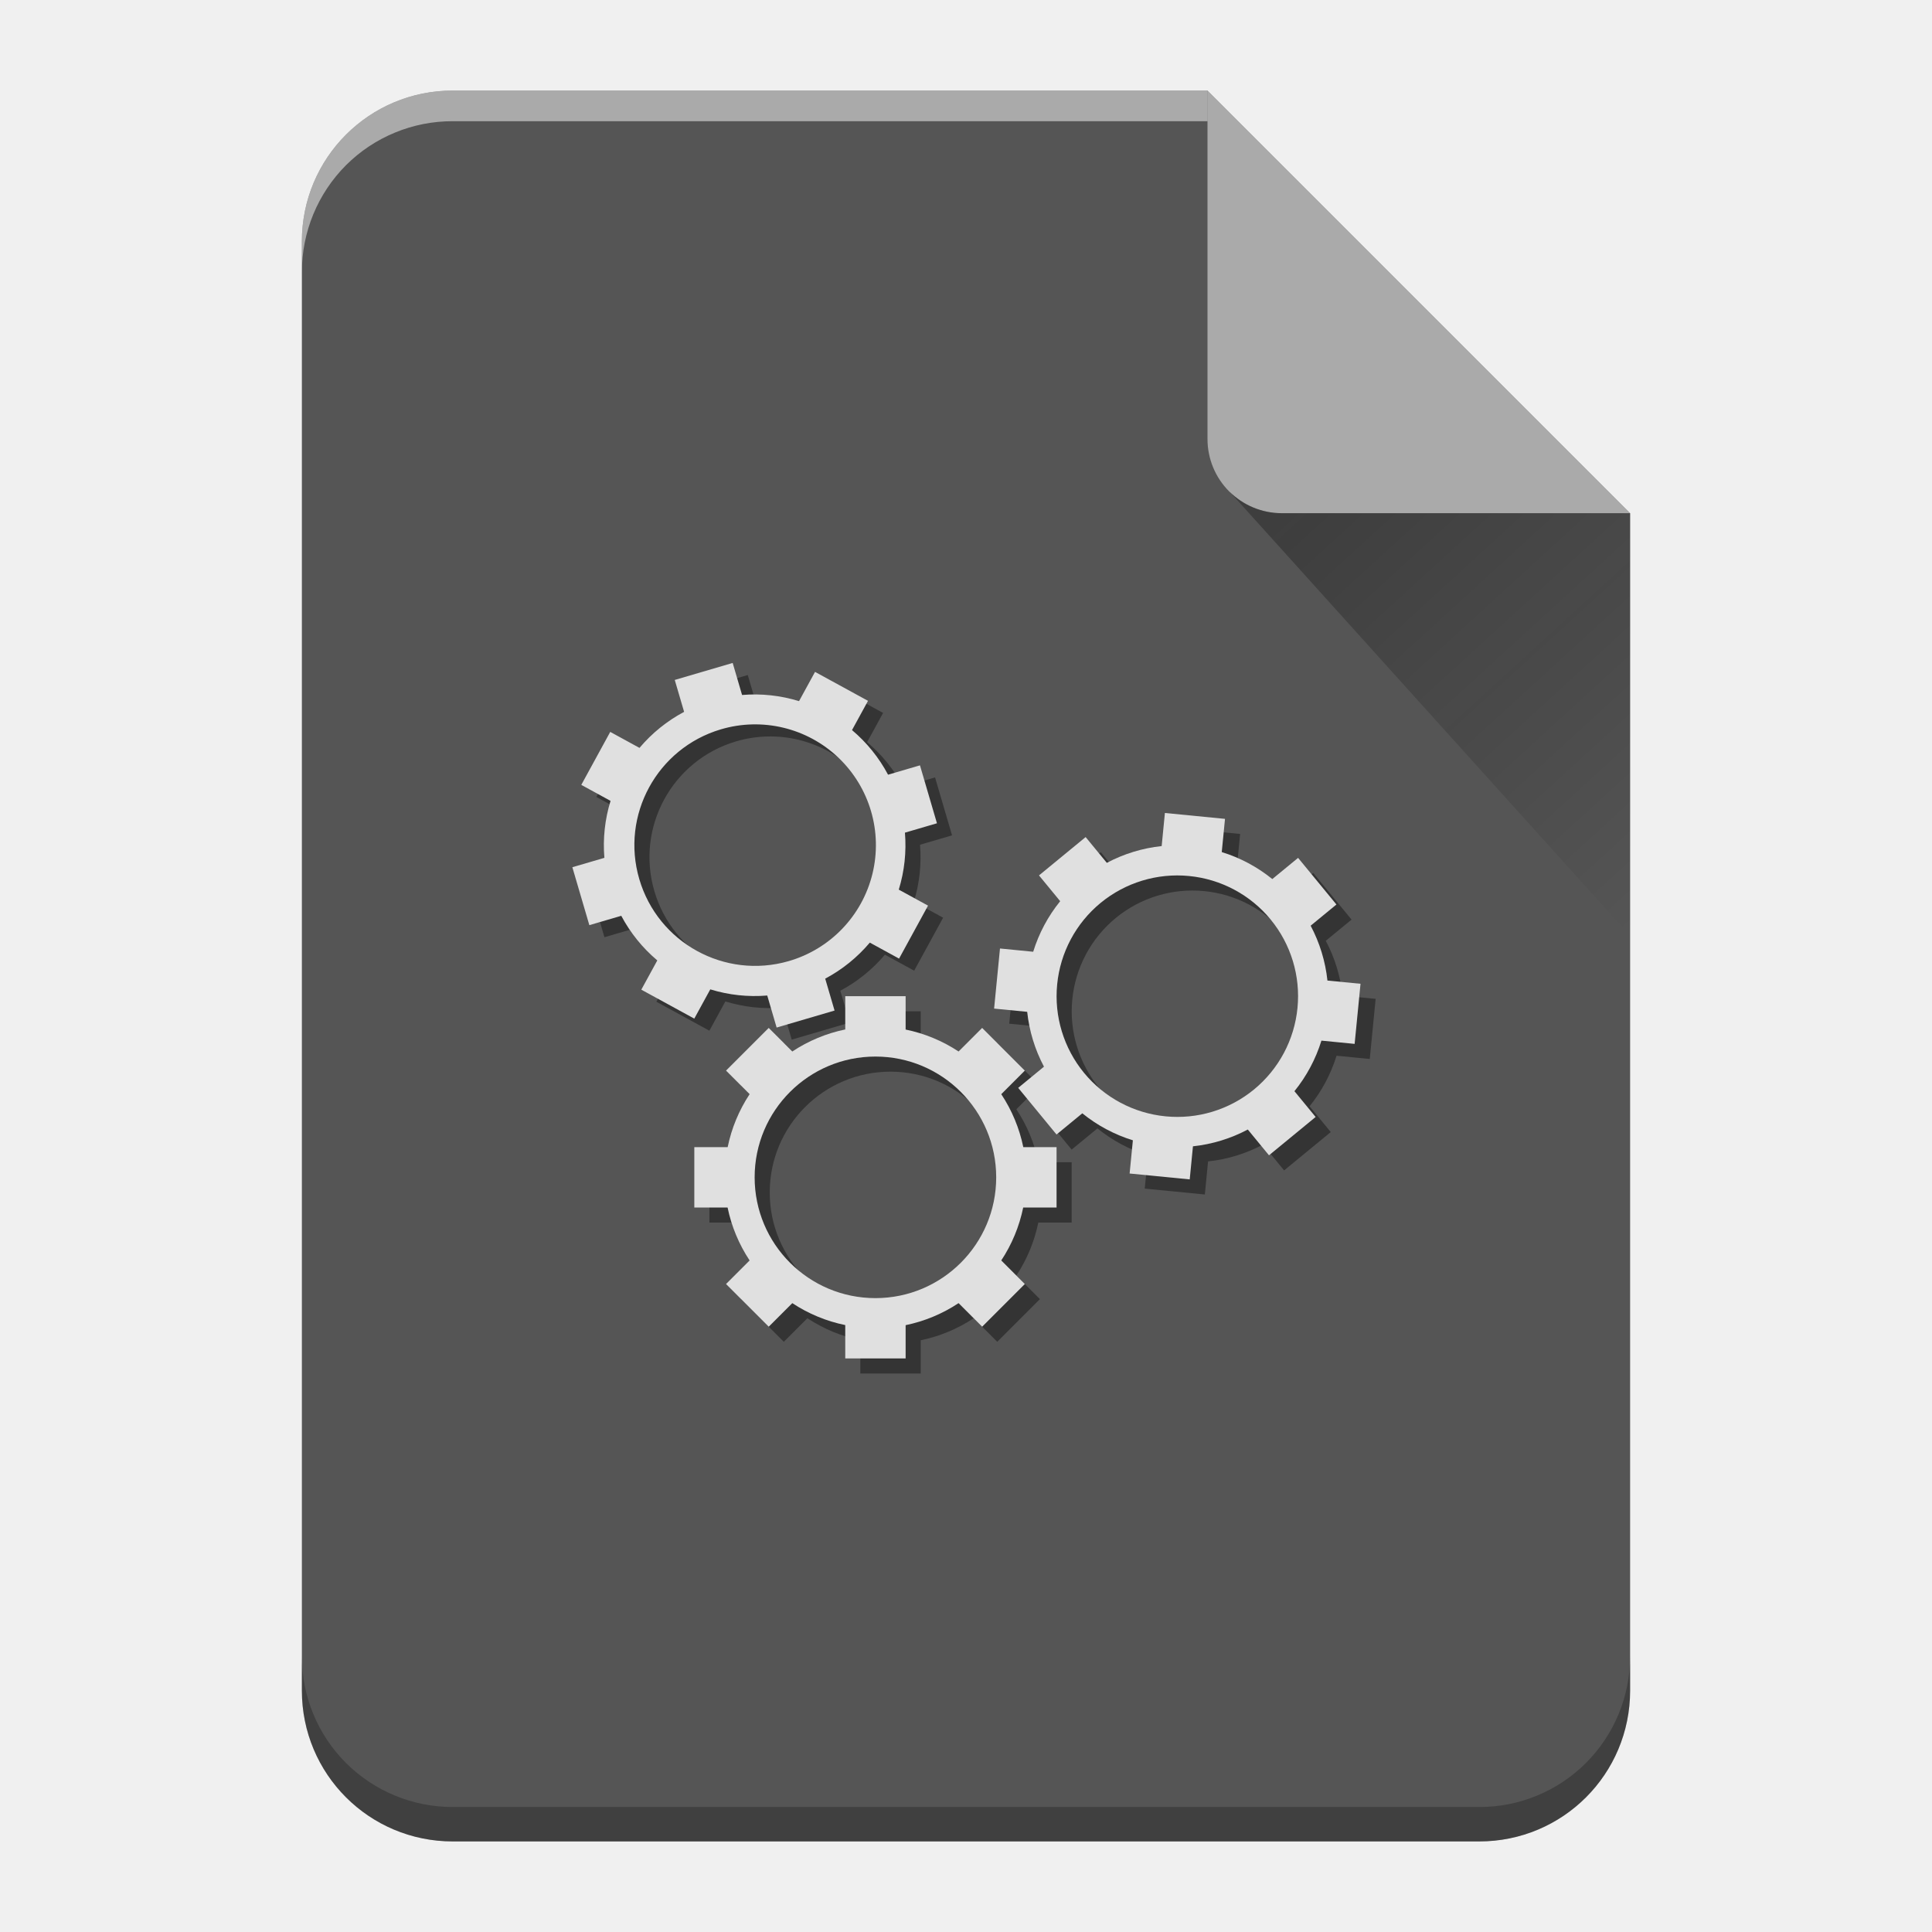
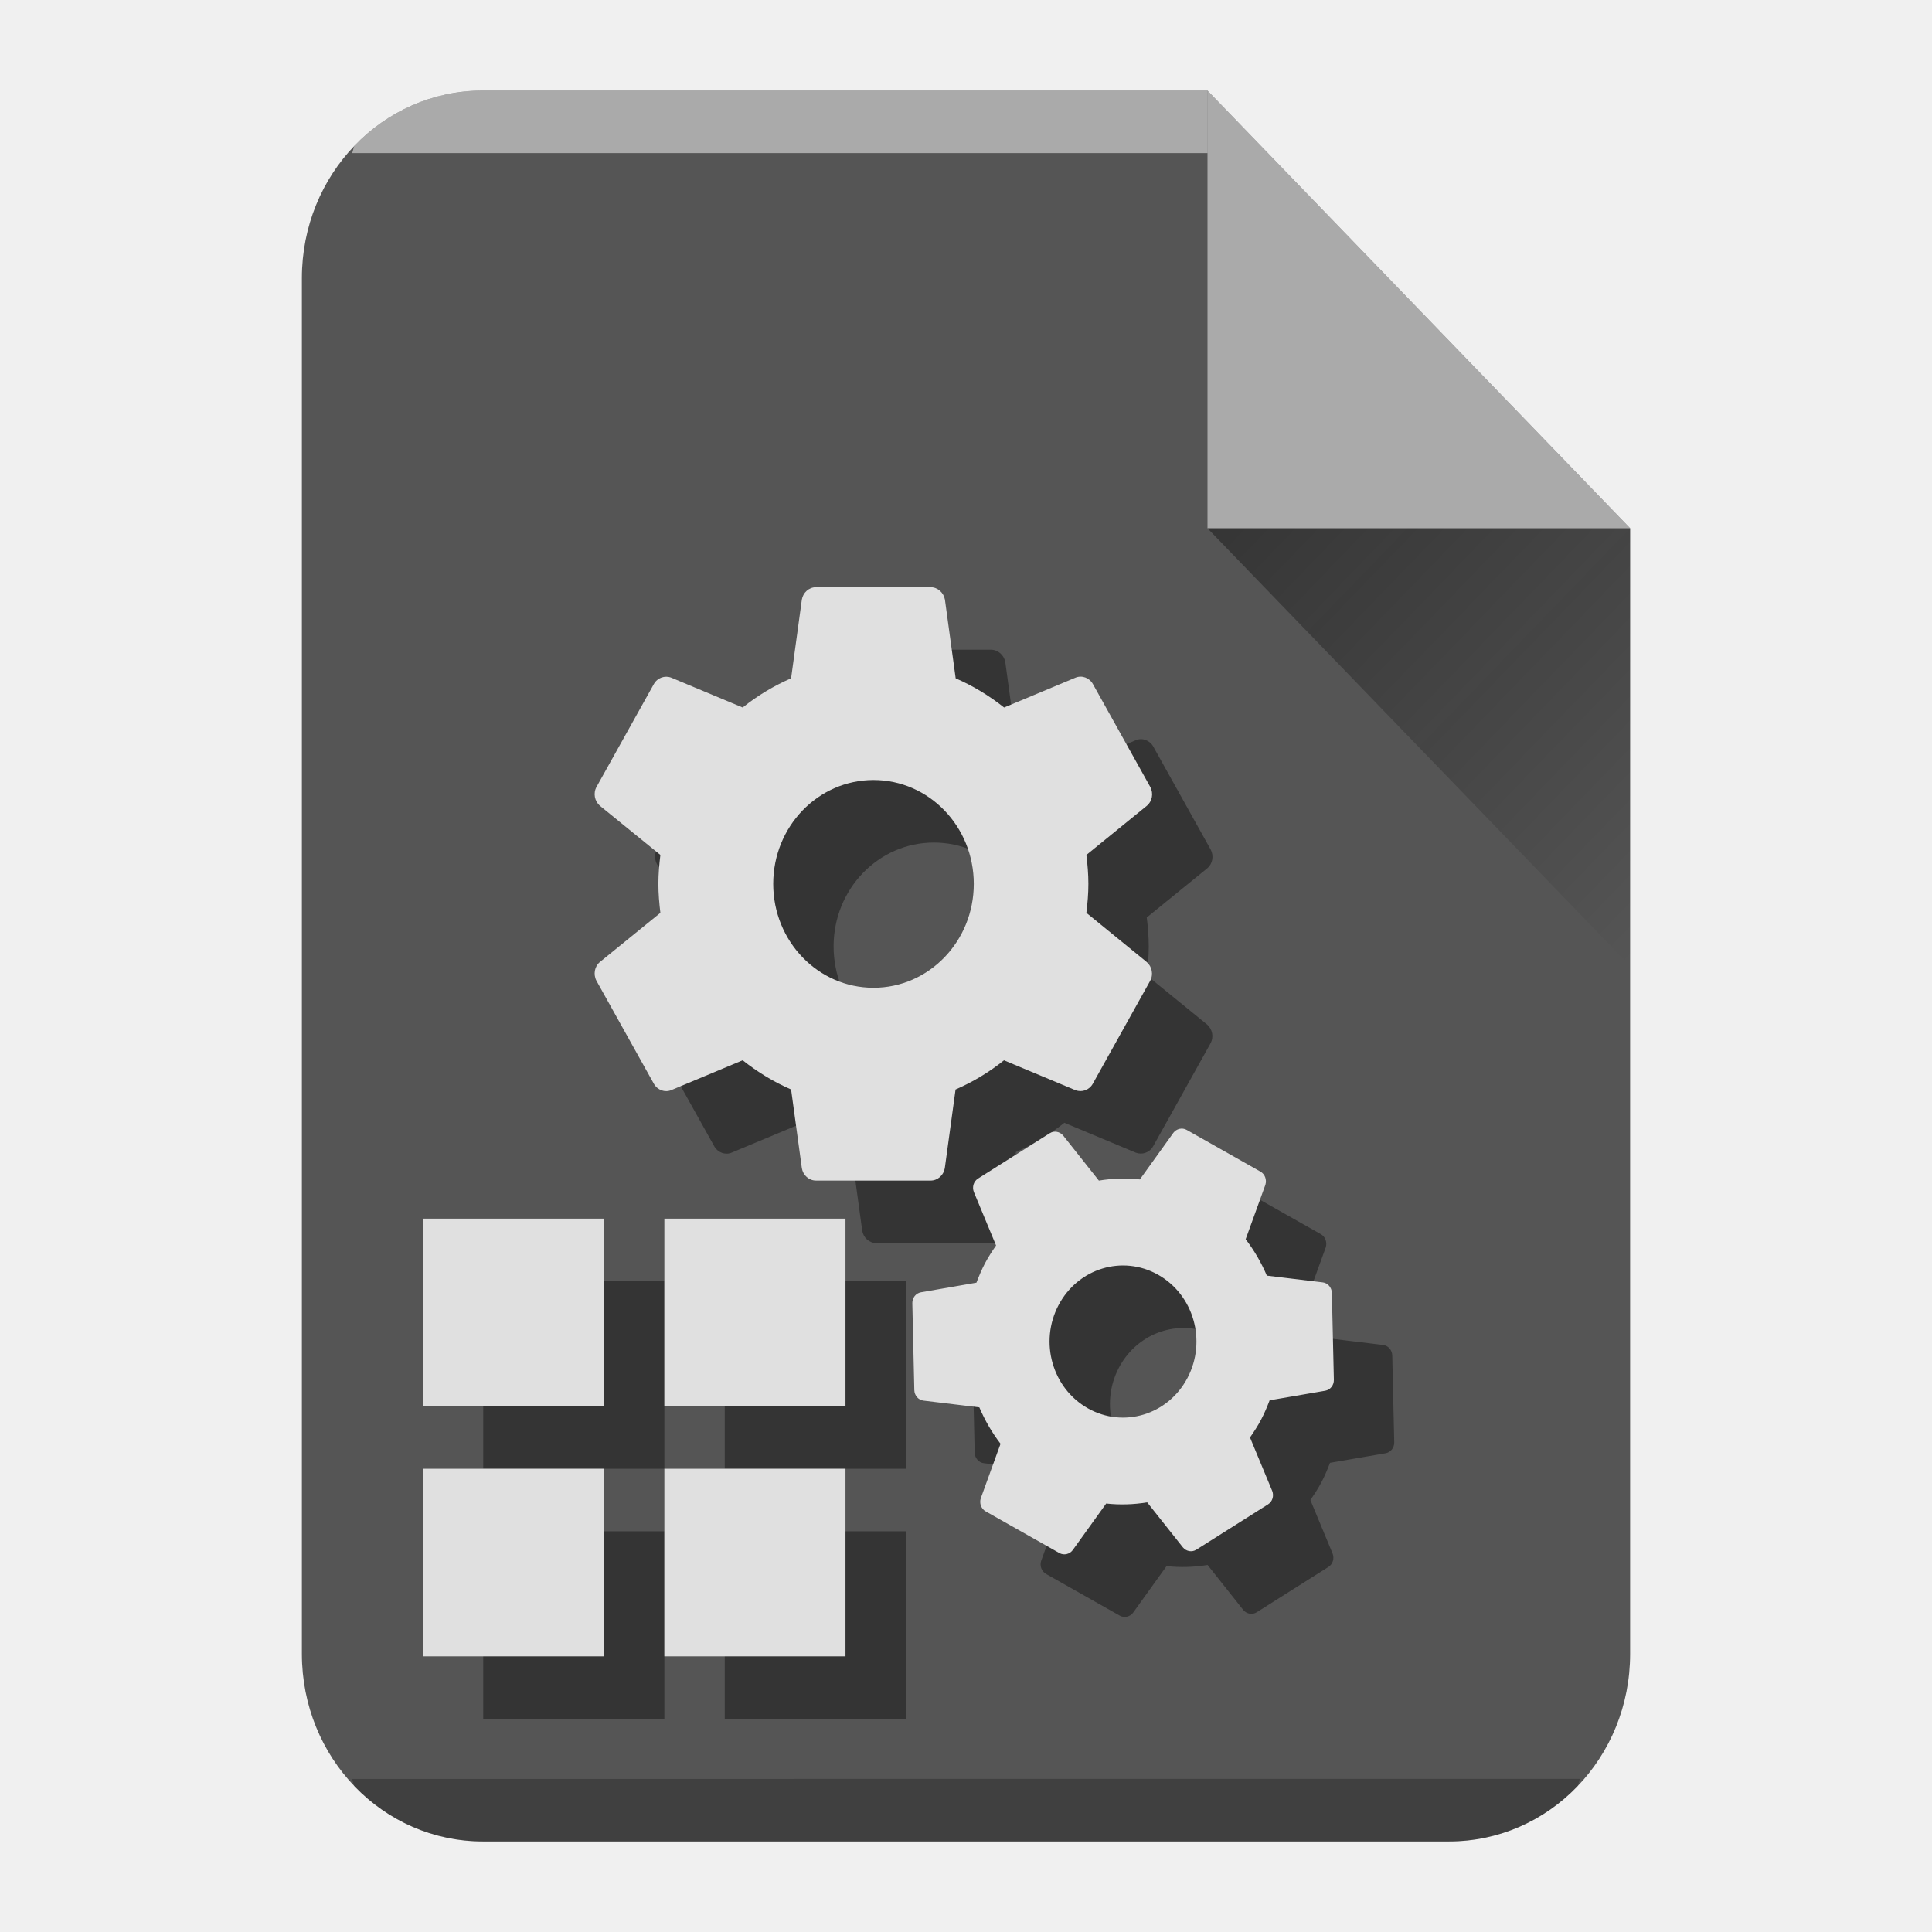
- <svg xmlns="http://www.w3.org/2000/svg" xmlns:xlink="http://www.w3.org/1999/xlink" width="64" height="64" version="1.1" id="svg43">
+ <svg xmlns="http://www.w3.org/2000/svg" xmlns:xlink="http://www.w3.org/1999/xlink" width="64" viewBox="0 0 64 64" height="64" version="1.1" id="svg47" xml:space="preserve">
  <defs id="defs13">
-     <linearGradient xlink:href="#a" id="c" gradientUnits="userSpaceOnUse" x1="0" y1="60.774" x2="0" y2="2.345" />
-     <linearGradient id="a" y1="392.36" y2="336.36" x2="0" gradientUnits="userSpaceOnUse" gradientTransform="translate(254 -254)">
-       <stop stop-color="#fff" stop-opacity="0" id="stop3" />
-       <stop offset="1" stop-color="#fff" stop-opacity=".2" id="stop5" />
+     <linearGradient id="a" y1="17" x1="40" y2="31" gradientUnits="userSpaceOnUse" x2="54">
+       <stop stop-color="#060606" id="stop2" />
+       <stop offset="1" stop-opacity="0" id="stop4" />
    </linearGradient>
-     <linearGradient id="b" y1="17.475" y2="31" x1="41.616" x2="54" gradientUnits="userSpaceOnUse">
-       <stop stop-color="#060606" id="stop8" />
-       <stop offset="1" stop-opacity="0" id="stop10" />
+     <linearGradient id="b" y1="392.36" y2="336.36" gradientUnits="userSpaceOnUse" x2="0" gradientTransform="translate(-48,-332.36)">
+       <stop stop-color="#ffffff" stop-opacity="0" id="stop7" />
+       <stop offset="1" stop-color="#ffffff" stop-opacity=".2" id="stop9" />
+     </linearGradient>
+     <path id="c" d="m10 61v-58h30l14 14v44h-14z" />
+     <linearGradient xlink:href="#b-3" id="linearGradient839" gradientUnits="userSpaceOnUse" gradientTransform="matrix(2,0,0,2.071428,-54,-17.71426)" x1="47" y1="17" x2="54" y2="24" />
+     <linearGradient id="b-3" y1="17" x1="47" y2="24" gradientUnits="userSpaceOnUse" x2="54" gradientTransform="translate(-27,-8)">
+       <stop stop-color="#060606" id="stop1205" />
+       <stop offset="1" stop-opacity="0" id="stop1207" />
    </linearGradient>
  </defs>
-   <path d="M 40,3 H 15 c -2.77,0 -5,2.23 -5,5 v 48 c 0,2.77 2.23,5 5,5 h 34 c 2.77,0 5,-2.23 5,-5 V 17 Z" id="path15" style="fill:#555555" />
-   <path d="M 40,3 H 15 C 12.23,3 10,5.23 10,8 V 9.014 A 5.005,5.005 0 0 1 11.46,5.474 4.989,4.989 0 0 1 15,4.015 H 40 V 4 Z" id="path17" style="opacity:0.5;fill:#ffffff" />
-   <path d="M 54,54.86 A 5.004,5.004 0 0 1 52.54,58.398 4.989,4.989 0 0 1 49,59.86 H 15 A 5.005,5.005 0 0 1 11.46,58.4 4.989,4.989 0 0 1 10,54.86 V 56 c 0,2.77 2.23,5 5,5 h 34 c 2.77,0 5,-2.23 5,-5 z" id="path19" style="opacity:0.25;fill-opacity:0.992" />
-   <path d="M 40,3 V 14.535 A 2.456,2.456 0 0 0 42.465,17 H 54 Z" id="path21" style="opacity:0.5;fill:#ffffff;fill-rule:evenodd" />
-   <path d="M 40.73,16.283 54,31 V 17 H 42.465 c -0.68,0 -1.29,-0.276 -1.735,-0.717 z" id="path23" style="opacity:0.3;fill:url(#b);fill-rule:evenodd" />
-   <g id="g29" style="fill:#343434">
-     <path d="m 28.5,33.5 v 1.102 a 5.006,5.006 0 0 0 -1.754,0.73 l -0.781,-0.781 -1.414,1.414 0.781,0.781 A 5,5 0 0 0 24.605,38.5 H 23.5 v 2 h 1.102 c 0.129,0.626 0.377,1.221 0.73,1.754 l -0.781,0.781 1.414,1.414 0.781,-0.781 A 5,5 0 0 0 28.5,44.395 V 45.5 h 2 v -1.102 a 5.006,5.006 0 0 0 1.754,-0.73 l 0.781,0.781 1.414,-1.414 -0.781,-0.781 A 5,5 0 0 0 34.395,40.5 H 35.5 v -2 h -1.102 a 5.006,5.006 0 0 0 -0.73,-1.754 l 0.781,-0.781 -1.414,-1.414 -0.781,0.781 A 5,5 0 0 0 30.5,34.605 V 33.5 Z m 1,2 A 4.001,4.001 0 1 1 29.499,43.502 4.001,4.001 0 0 1 29.5,35.5" id="path25" />
-     <path d="m 22.852,22.924 0.31,1.057 c -0.564,0.3 -1.066,0.705 -1.478,1.194 l -0.969,-0.53 -0.959,1.755 0.969,0.53 a 5,5 0 0 0 -0.204,1.887 l -1.061,0.311 0.563,1.919 1.057,-0.31 c 0.3,0.564 0.705,1.066 1.194,1.478 l -0.53,0.969 1.755,0.959 0.53,-0.969 a 5,5 0 0 0 1.887,0.204 l 0.311,1.061 1.919,-0.563 -0.31,-1.057 a 5.007,5.007 0 0 0 1.478,-1.194 l 0.969,0.53 0.959,-1.755 -0.969,-0.53 a 5,5 0 0 0 0.204,-1.887 l 1.061,-0.311 -0.563,-1.919 -1.057,0.31 a 5.007,5.007 0 0 0 -1.194,-1.478 l 0.53,-0.969 -1.755,-0.959 -0.53,0.969 a 5,5 0 0 0 -1.887,-0.204 l -0.311,-1.061 z m 1.522,1.638 a 4,4 0 1 1 2.25,7.677 4,4 0 0 1 -2.25,-7.677" id="path27" />
+   <path d="M 40,3 H 16 C 12.676,3 10,5.772 10,9.214 v 45.571 c 0,3.443 2.676,6.214 6,6.214 h 32 c 3.324,0 6,-2.772 6,-6.214 v -37.286 z" fill="#555555" id="path298" style="stroke-width:2.035" />
+   <path d="m 16,3 a 5.98,6.194 0 0 0 -4.246,1.817 c -0.062,0.064 -0.04,0.186 -0.1,0.255 H 40 V 3 Z" color="#000000" opacity="0.5" fill="#ffffff" id="path300" style="stroke-width:2.035" />
+   <path d="m 11.652,58.929 c 0.06,0.068 0.04,0.191 0.102,0.255 a 5.98,6.194 0 0 0 4.246,1.817 H 48 A 5.98,6.194 0 0 0 52.246,59.183 c 0.062,-0.064 0.04,-0.186 0.1,-0.255 z" color="#000000" opacity="0.25" id="path302" style="stroke-width:2.035" />
+   <path d="M 54,17.5 40,3 V 17.5 Z" color="#000000" opacity="0.5" fill="#ffffff" fill-rule="evenodd" id="path306" style="stroke-width:2.035" />
+   <path d="M 40,17.5 54,32 V 17.5 Z" opacity="0.4" fill="url(#c)" fill-rule="evenodd" id="path308" style="fill:url(#linearGradient839);stroke-width:2.035" />
+   <path fill="#343434" d="m 37.988,32.311 c 0.038,-0.315 0.066,-0.634 0.066,-0.959 0,-0.325 -0.028,-0.644 -0.066,-0.959 l 2,-1.626 c 0.18,-0.147 0.232,-0.412 0.114,-0.63 L 38.204,24.731 C 38.086,24.52 37.838,24.431 37.626,24.52 L 35.262,25.508 C 34.774,25.121 34.236,24.791 33.658,24.541 L 33.302,21.935 c -0.042,-0.232 -0.238,-0.412 -0.474,-0.412 h -3.796 c -0.238,0 -0.432,0.182 -0.47,0.412 l -0.356,2.606 c -0.578,0.251 -1.116,0.576 -1.604,0.967 L 24.238,24.52 c -0.214,-0.083 -0.46,0 -0.578,0.211 l -1.898,3.405 c -0.118,0.211 -0.066,0.476 0.114,0.63 l 2,1.626 c -0.038,0.315 -0.066,0.634 -0.066,0.959 0,0.325 0.028,0.644 0.066,0.959 l -2,1.626 c -0.18,0.147 -0.232,0.412 -0.114,0.63 l 1.898,3.405 c 0.118,0.211 0.366,0.3 0.578,0.211 l 2.364,-0.988 c 0.488,0.387 1.026,0.717 1.604,0.967 l 0.356,2.606 c 0.038,0.232 0.232,0.412 0.47,0.412 h 3.796 c 0.238,0 0.432,-0.182 0.47,-0.412 l 0.356,-2.606 c 0.578,-0.251 1.116,-0.576 1.604,-0.967 l 2.364,0.988 c 0.214,0.083 0.46,0 0.578,-0.211 L 40.098,34.566 c 0.118,-0.211 0.066,-0.476 -0.114,-0.63 z m -7.052,2.482 c -1.836,0 -3.322,-1.539 -3.322,-3.441 0,-1.902 1.486,-3.441 3.322,-3.441 1.836,0 3.322,1.539 3.322,3.441 0,1.902 -1.486,3.441 -3.322,3.441" id="path1227-5" style="stroke-width:2.035" />
+   <path fill="#e0e0e0" d="m 35.988,30.239 c 0.038,-0.315 0.066,-0.634 0.066,-0.959 0,-0.325 -0.028,-0.644 -0.066,-0.959 l 2,-1.626 c 0.18,-0.147 0.232,-0.412 0.114,-0.63 L 36.204,22.66 c -0.118,-0.211 -0.366,-0.3 -0.578,-0.211 l -2.364,0.988 c -0.488,-0.387 -1.026,-0.717 -1.604,-0.967 L 31.302,19.864 c -0.042,-0.232 -0.238,-0.412 -0.474,-0.412 h -3.796 c -0.238,0 -0.432,0.182 -0.47,0.412 l -0.356,2.606 c -0.578,0.251 -1.116,0.576 -1.604,0.967 l -2.364,-0.988 c -0.214,-0.083 -0.46,0 -0.578,0.211 l -1.898,3.405 c -0.118,0.211 -0.066,0.476 0.114,0.63 l 2,1.626 c -0.038,0.315 -0.066,0.634 -0.066,0.959 0,0.325 0.028,0.644 0.066,0.959 l -2,1.626 c -0.18,0.147 -0.232,0.412 -0.114,0.63 l 1.898,3.405 c 0.118,0.211 0.366,0.3 0.578,0.211 l 2.364,-0.988 c 0.488,0.387 1.026,0.717 1.604,0.967 l 0.356,2.606 c 0.038,0.232 0.232,0.412 0.47,0.412 h 3.796 c 0.238,0 0.432,-0.182 0.47,-0.412 L 31.654,36.091 C 32.232,35.84 32.77,35.515 33.258,35.124 l 2.364,0.988 c 0.214,0.083 0.46,0 0.578,-0.211 l 1.898,-3.405 c 0.118,-0.211 0.066,-0.476 -0.114,-0.63 z m -7.052,2.482 c -1.836,0 -3.322,-1.539 -3.322,-3.441 0,-1.902 1.486,-3.441 3.322,-3.441 1.836,0 3.322,1.539 3.322,3.441 0,1.902 -1.486,3.441 -3.322,3.441" id="path1229-3" style="stroke-width:2.035" />
+   <path fill="#343434" d="m 43.408,49.69 c 0.13,-0.189 0.258,-0.383 0.368,-0.592 0.11,-0.209 0.2,-0.425 0.282,-0.64 l 1.842,-0.317 c 0.166,-0.029 0.29,-0.18 0.286,-0.362 l -0.066,-2.879 c -0.006,-0.178 -0.134,-0.325 -0.3,-0.346 L 43.966,44.329 c -0.182,-0.427 -0.416,-0.833 -0.702,-1.206 l 0.654,-1.804 c 0.05,-0.164 -0.012,-0.352 -0.166,-0.437 l -2.44,-1.38 c -0.152,-0.087 -0.34,-0.039 -0.442,0.095 l -1.11,1.545 c -0.456,-0.05 -0.912,-0.035 -1.358,0.039 L 37.218,39.689 c -0.11,-0.131 -0.296,-0.168 -0.444,-0.075 l -2.374,1.5 c -0.148,0.093 -0.204,0.282 -0.14,0.445 l 0.736,1.773 c -0.13,0.189 -0.258,0.383 -0.368,0.592 -0.11,0.209 -0.2,0.425 -0.282,0.64 l -1.838,0.319 c -0.166,0.029 -0.29,0.18 -0.286,0.362 l 0.066,2.879 c 0.006,0.178 0.134,0.325 0.3,0.346 l 1.854,0.224 c 0.182,0.427 0.416,0.833 0.702,1.206 l -0.654,1.804 c -0.054,0.162 0.01,0.35 0.162,0.435 l 2.44,1.38 c 0.152,0.087 0.34,0.039 0.442,-0.095 l 1.11,-1.545 c 0.456,0.05 0.912,0.035 1.358,-0.039 l 1.184,1.493 c 0.11,0.131 0.296,0.168 0.444,0.075 l 2.374,-1.5 c 0.148,-0.093 0.204,-0.282 0.14,-0.445 z m -5.372,-0.967 c -1.18,-0.667 -1.614,-2.196 -0.97,-3.418 0.644,-1.222 2.12,-1.672 3.3,-1.005 1.18,0.667 1.614,2.196 0.97,3.418 -0.644,1.222 -2.12,1.672 -3.3,1.005" id="path1231-5" style="stroke-width:2.035" />
+   <g id="g1474-6" transform="matrix(2,0,0,2.071427,-1.992,-1.059977)">
+     <path fill="#343434" d="m 9,21 v 3 h 3 v -3 z m 4,0 v 3 h 3 v -3 z m -4,4 v 3 h 3 v -3 z m 4,0 v 3 h 3 v -3 z" id="path1069-3-2" style="color:#000000;color-interpolation:sRGB;color-interpolation-filters:linearRGB;color-rendering:auto;image-rendering:auto;shape-rendering:auto;text-rendering:auto" />
+     <path fill="#e0e0e0" d="m 8,20 v 3 h 3 v -3 z m 4,0 v 3 h 3 v -3 z m -4,4 v 3 h 3 v -3 z m 4,0 v 3 h 3 v -3 z" id="path1071-6-9" style="color:#000000;color-interpolation:sRGB;color-interpolation-filters:linearRGB;color-rendering:auto;image-rendering:auto;shape-rendering:auto;text-rendering:auto" />
  </g>
-   <path d="m 39.09,27.431 -0.107,1.096 a 5.006,5.006 0 0 0 -1.817,0.556 l -0.702,-0.854 -1.545,1.27 0.702,0.854 a 5.001,5.001 0 0 0 -0.894,1.675 l -1.1,-0.108 -0.195,1.991 1.096,0.107 c 0.068,0.636 0.256,1.252 0.556,1.817 l -0.854,0.702 1.27,1.545 0.854,-0.702 a 5.001,5.001 0 0 0 1.675,0.894 l -0.108,1.1 1.991,0.195 0.107,-1.096 a 5.006,5.006 0 0 0 1.817,-0.556 l 0.702,0.854 1.545,-1.27 -0.702,-0.854 a 5.001,5.001 0 0 0 0.894,-1.675 l 1.1,0.108 0.195,-1.991 -1.096,-0.107 a 5.006,5.006 0 0 0 -0.556,-1.817 l 0.854,-0.702 -1.27,-1.545 -0.854,0.702 a 5.001,5.001 0 0 0 -1.675,-0.894 l 0.108,-1.1 z m 0.801,2.088 a 3.997,3.997 0 0 1 3.591,4.37 3.997,3.997 0 0 1 -4.37,3.591 3.997,3.997 0 0 1 -3.591,-4.37 3.997,3.997 0 0 1 4.37,-3.591" id="path31" style="fill:#343434" />
-   <g id="g37" style="fill:#e0e0e0">
-     <path d="m 38.589,26.931 -0.107,1.096 a 5.006,5.006 0 0 0 -1.817,0.556 l -0.702,-0.854 -1.545,1.27 0.702,0.854 a 5.001,5.001 0 0 0 -0.894,1.675 l -1.1,-0.108 -0.195,1.991 1.096,0.107 c 0.068,0.636 0.256,1.252 0.556,1.817 l -0.854,0.702 1.27,1.545 0.854,-0.702 a 5.001,5.001 0 0 0 1.675,0.894 l -0.108,1.1 1.991,0.195 0.107,-1.096 a 5.006,5.006 0 0 0 1.817,-0.556 l 0.702,0.854 1.545,-1.27 -0.702,-0.854 a 5.001,5.001 0 0 0 0.894,-1.675 l 1.1,0.108 0.195,-1.991 -1.096,-0.107 a 5.006,5.006 0 0 0 -0.556,-1.817 l 0.854,-0.702 -1.27,-1.545 -0.854,0.702 a 5.001,5.001 0 0 0 -1.675,-0.894 l 0.108,-1.1 z m 0.801,2.088 a 3.997,3.997 0 0 1 3.591,4.37 3.997,3.997 0 0 1 -4.37,3.591 3.997,3.997 0 0 1 -3.591,-4.37 3.997,3.997 0 0 1 4.37,-3.591" id="path33" />
-     <path d="m 28,33 v 1.102 a 5.006,5.006 0 0 0 -1.754,0.73 l -0.781,-0.781 -1.414,1.414 0.781,0.781 A 5,5 0 0 0 24.105,38 H 23 v 2 h 1.102 c 0.129,0.626 0.377,1.221 0.73,1.754 l -0.781,0.781 1.414,1.414 0.781,-0.781 A 5,5 0 0 0 28,43.895 V 45 h 2 v -1.102 a 5.006,5.006 0 0 0 1.754,-0.73 l 0.781,0.781 1.414,-1.414 -0.781,-0.781 A 5,5 0 0 0 33.895,40 H 35 v -2 h -1.102 a 5.006,5.006 0 0 0 -0.73,-1.754 l 0.781,-0.781 -1.414,-1.414 -0.781,0.781 A 5,5 0 0 0 30,34.105 V 33 Z m 1,2 A 4.001,4.001 0 1 1 28.999,43.002 4.001,4.001 0 0 1 29,35" id="path35" />
-   </g>
-   <path d="m 22.352,22.524 0.31,1.057 c -0.564,0.3 -1.066,0.705 -1.478,1.194 l -0.969,-0.53 -0.959,1.755 0.969,0.53 a 5,5 0 0 0 -0.204,1.887 l -1.061,0.311 0.563,1.919 1.057,-0.31 c 0.3,0.564 0.705,1.066 1.194,1.478 l -0.53,0.969 1.755,0.959 0.53,-0.969 a 5,5 0 0 0 1.887,0.204 l 0.311,1.061 1.919,-0.563 -0.31,-1.057 a 5.007,5.007 0 0 0 1.478,-1.194 l 0.969,0.53 L 30.742,30 29.773,29.47 a 5,5 0 0 0 0.204,-1.887 l 1.061,-0.311 -0.563,-1.919 -1.057,0.31 a 5.007,5.007 0 0 0 -1.194,-1.478 l 0.53,-0.969 -1.755,-0.959 -0.53,0.969 a 5,5 0 0 0 -1.887,-0.204 l -0.311,-1.061 z m 1.522,1.638 a 4,4 0 1 1 2.25,7.677 4,4 0 0 1 -2.25,-7.677" id="path39" style="fill:#e0e0e0" />
-   <path d="M 40,3 H 15 c -2.77,0 -5,2.23 -5,5 v 48 c 0,2.77 2.23,5 5,5 h 34 c 2.77,0 5,-2.23 5,-5 V 17 Z" id="path41" style="fill:url(#c)" />
+   <path fill="#e0e0e0" d="m 41.408,47.619 c 0.13,-0.189 0.258,-0.383 0.368,-0.592 0.11,-0.209 0.2,-0.425 0.282,-0.64 l 1.842,-0.317 c 0.166,-0.029 0.29,-0.18 0.286,-0.362 L 44.12,42.827 c -0.006,-0.178 -0.134,-0.325 -0.3,-0.346 l -1.854,-0.224 c -0.182,-0.427 -0.416,-0.833 -0.702,-1.206 l 0.654,-1.804 c 0.05,-0.164 -0.012,-0.352 -0.166,-0.437 l -2.44,-1.38 c -0.152,-0.087 -0.34,-0.039 -0.442,0.095 l -1.11,1.545 c -0.456,-0.05 -0.912,-0.035 -1.358,0.039 l -1.184,-1.494 c -0.11,-0.13 -0.296,-0.168 -0.444,-0.075 l -2.374,1.5 c -0.148,0.093 -0.204,0.282 -0.14,0.445 l 0.736,1.773 c -0.13,0.188 -0.258,0.383 -0.368,0.592 -0.11,0.209 -0.2,0.425 -0.282,0.64 l -1.838,0.319 c -0.166,0.029 -0.29,0.18 -0.286,0.363 l 0.066,2.879 c 0.006,0.178 0.134,0.325 0.3,0.346 l 1.854,0.224 c 0.182,0.427 0.416,0.833 0.702,1.206 l -0.654,1.804 c -0.054,0.162 0.01,0.35 0.162,0.435 l 2.44,1.38 c 0.152,0.087 0.34,0.039 0.442,-0.095 l 1.11,-1.545 c 0.456,0.05 0.912,0.035 1.358,-0.039 l 1.184,1.493 c 0.11,0.13 0.296,0.168 0.444,0.075 l 2.374,-1.5 c 0.148,-0.093 0.204,-0.282 0.14,-0.445 z m -5.372,-0.967 c -1.18,-0.667 -1.614,-2.196 -0.97,-3.418 0.644,-1.222 2.12,-1.672 3.3,-1.005 1.18,0.667 1.614,2.196 0.97,3.418 -0.644,1.222 -2.12,1.672 -3.3,1.005" id="path1233-1" style="stroke-width:2.035" />
</svg>
